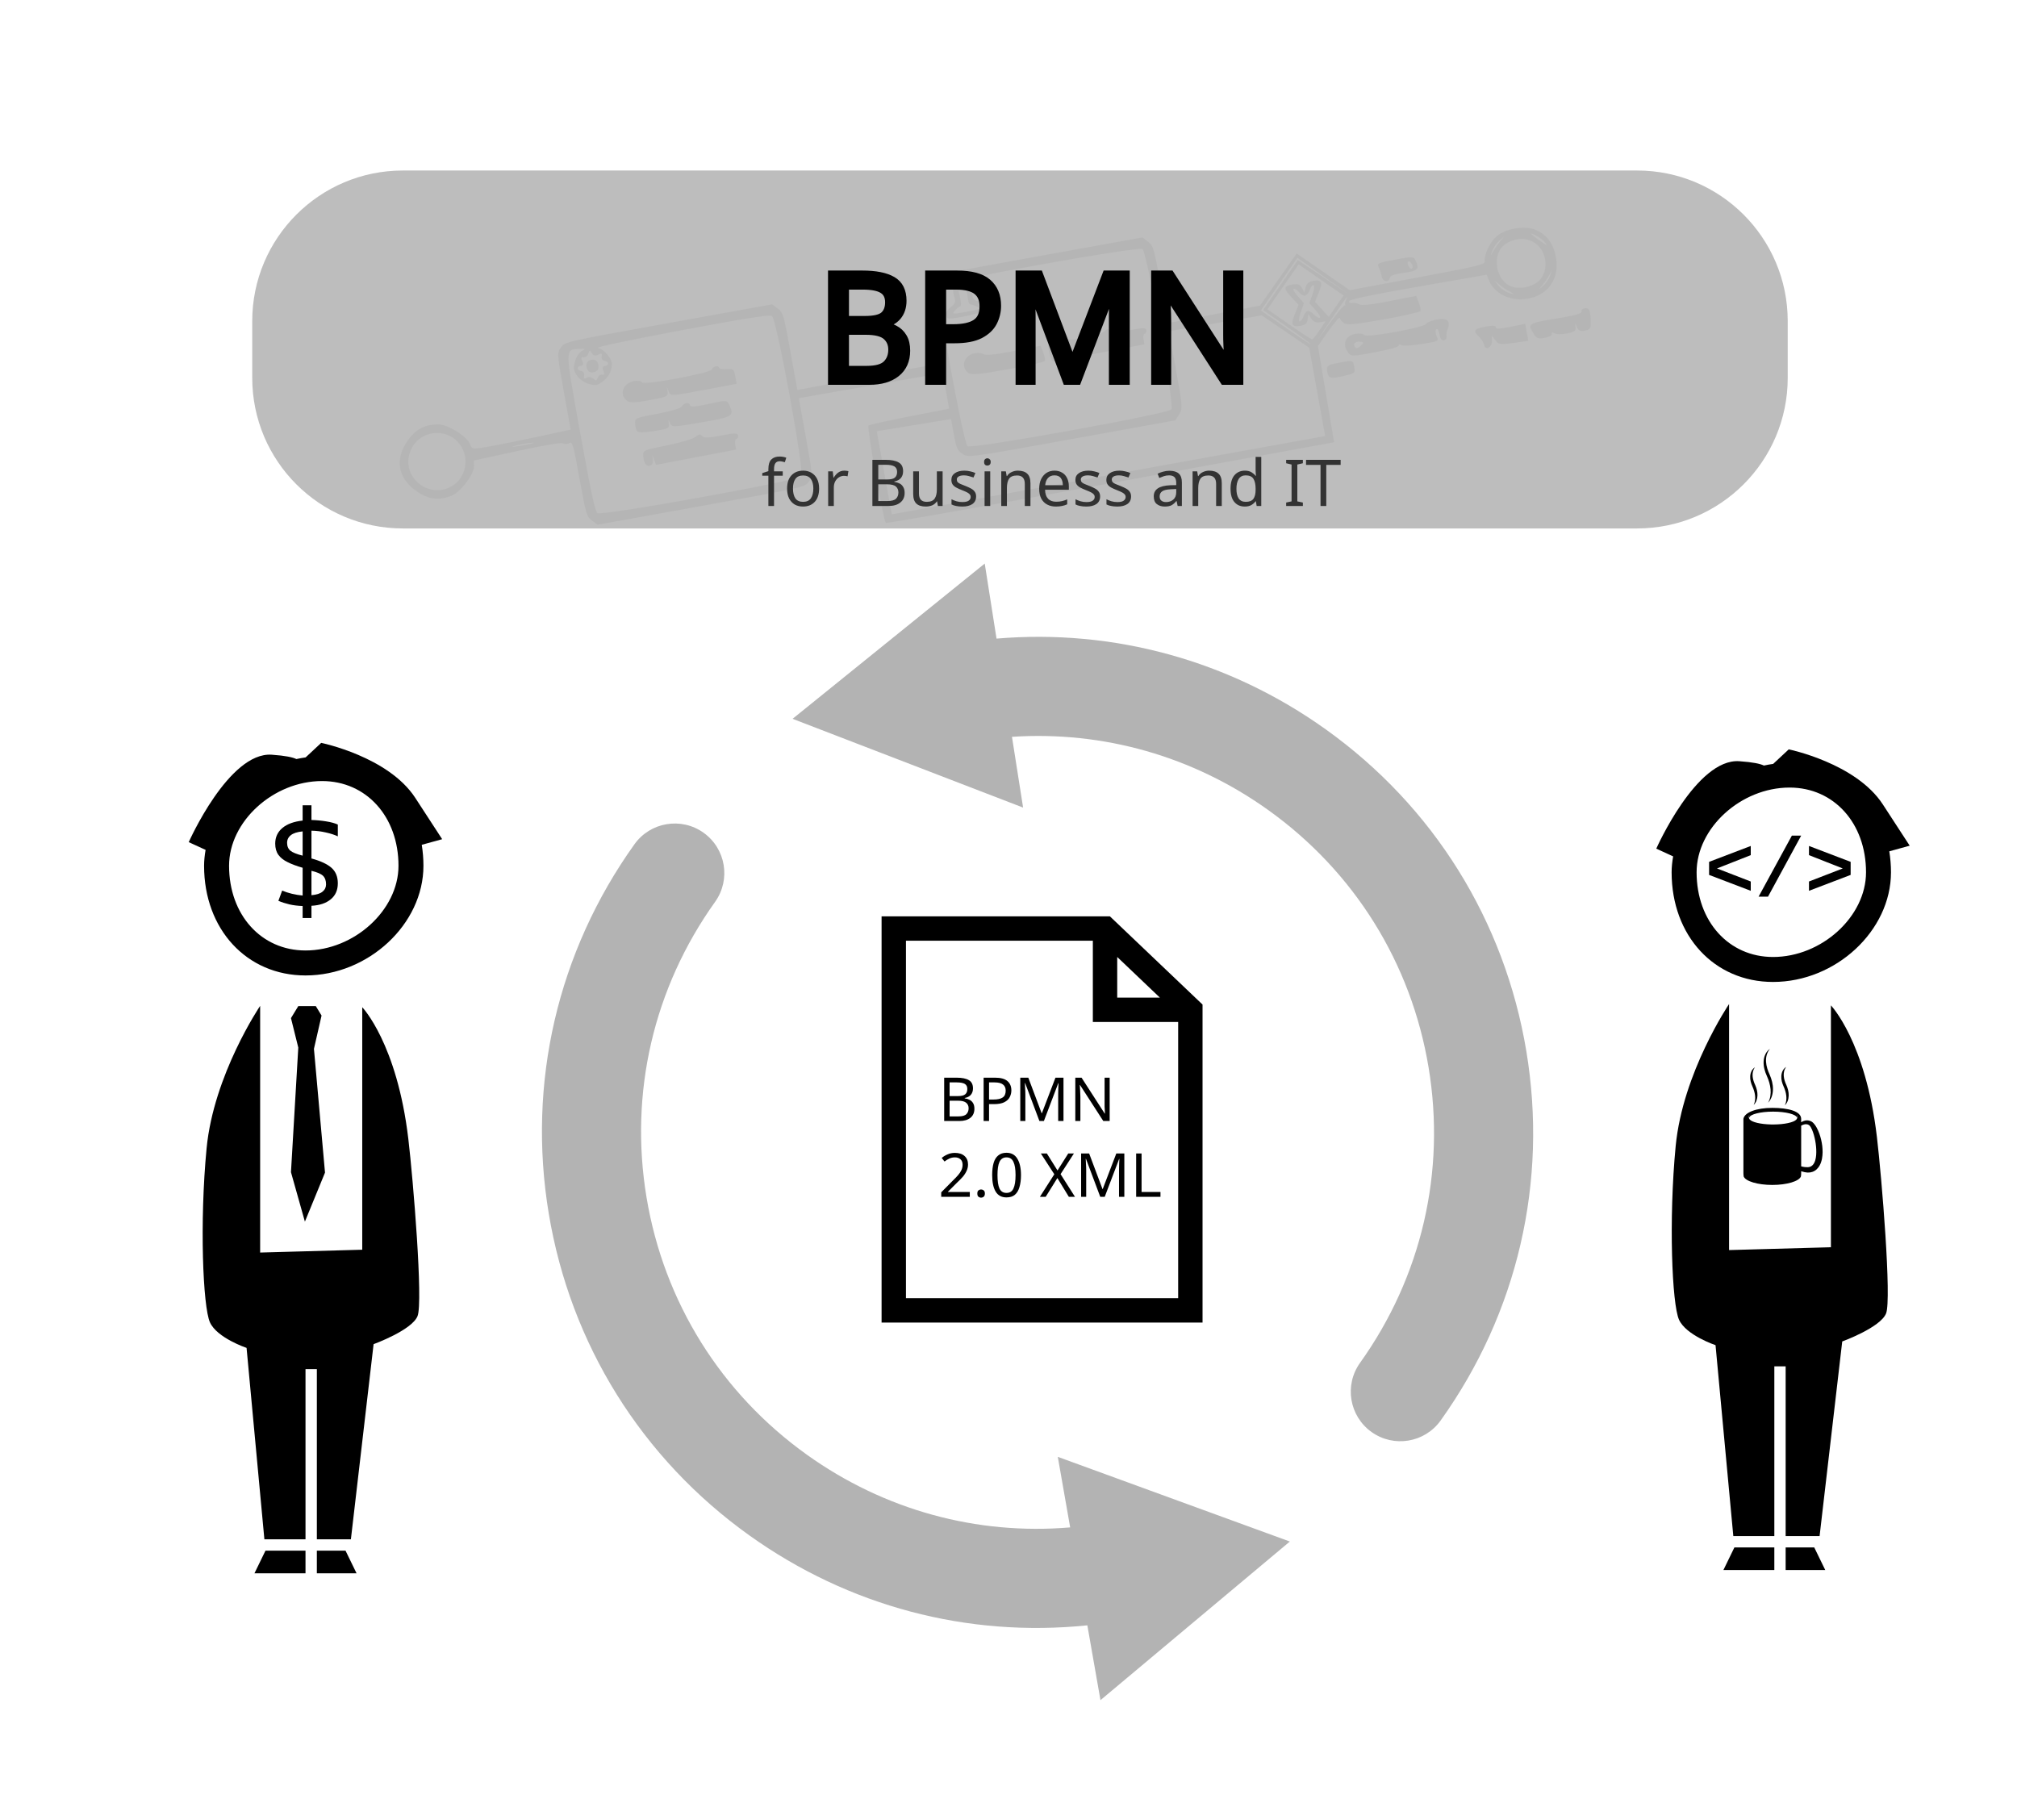
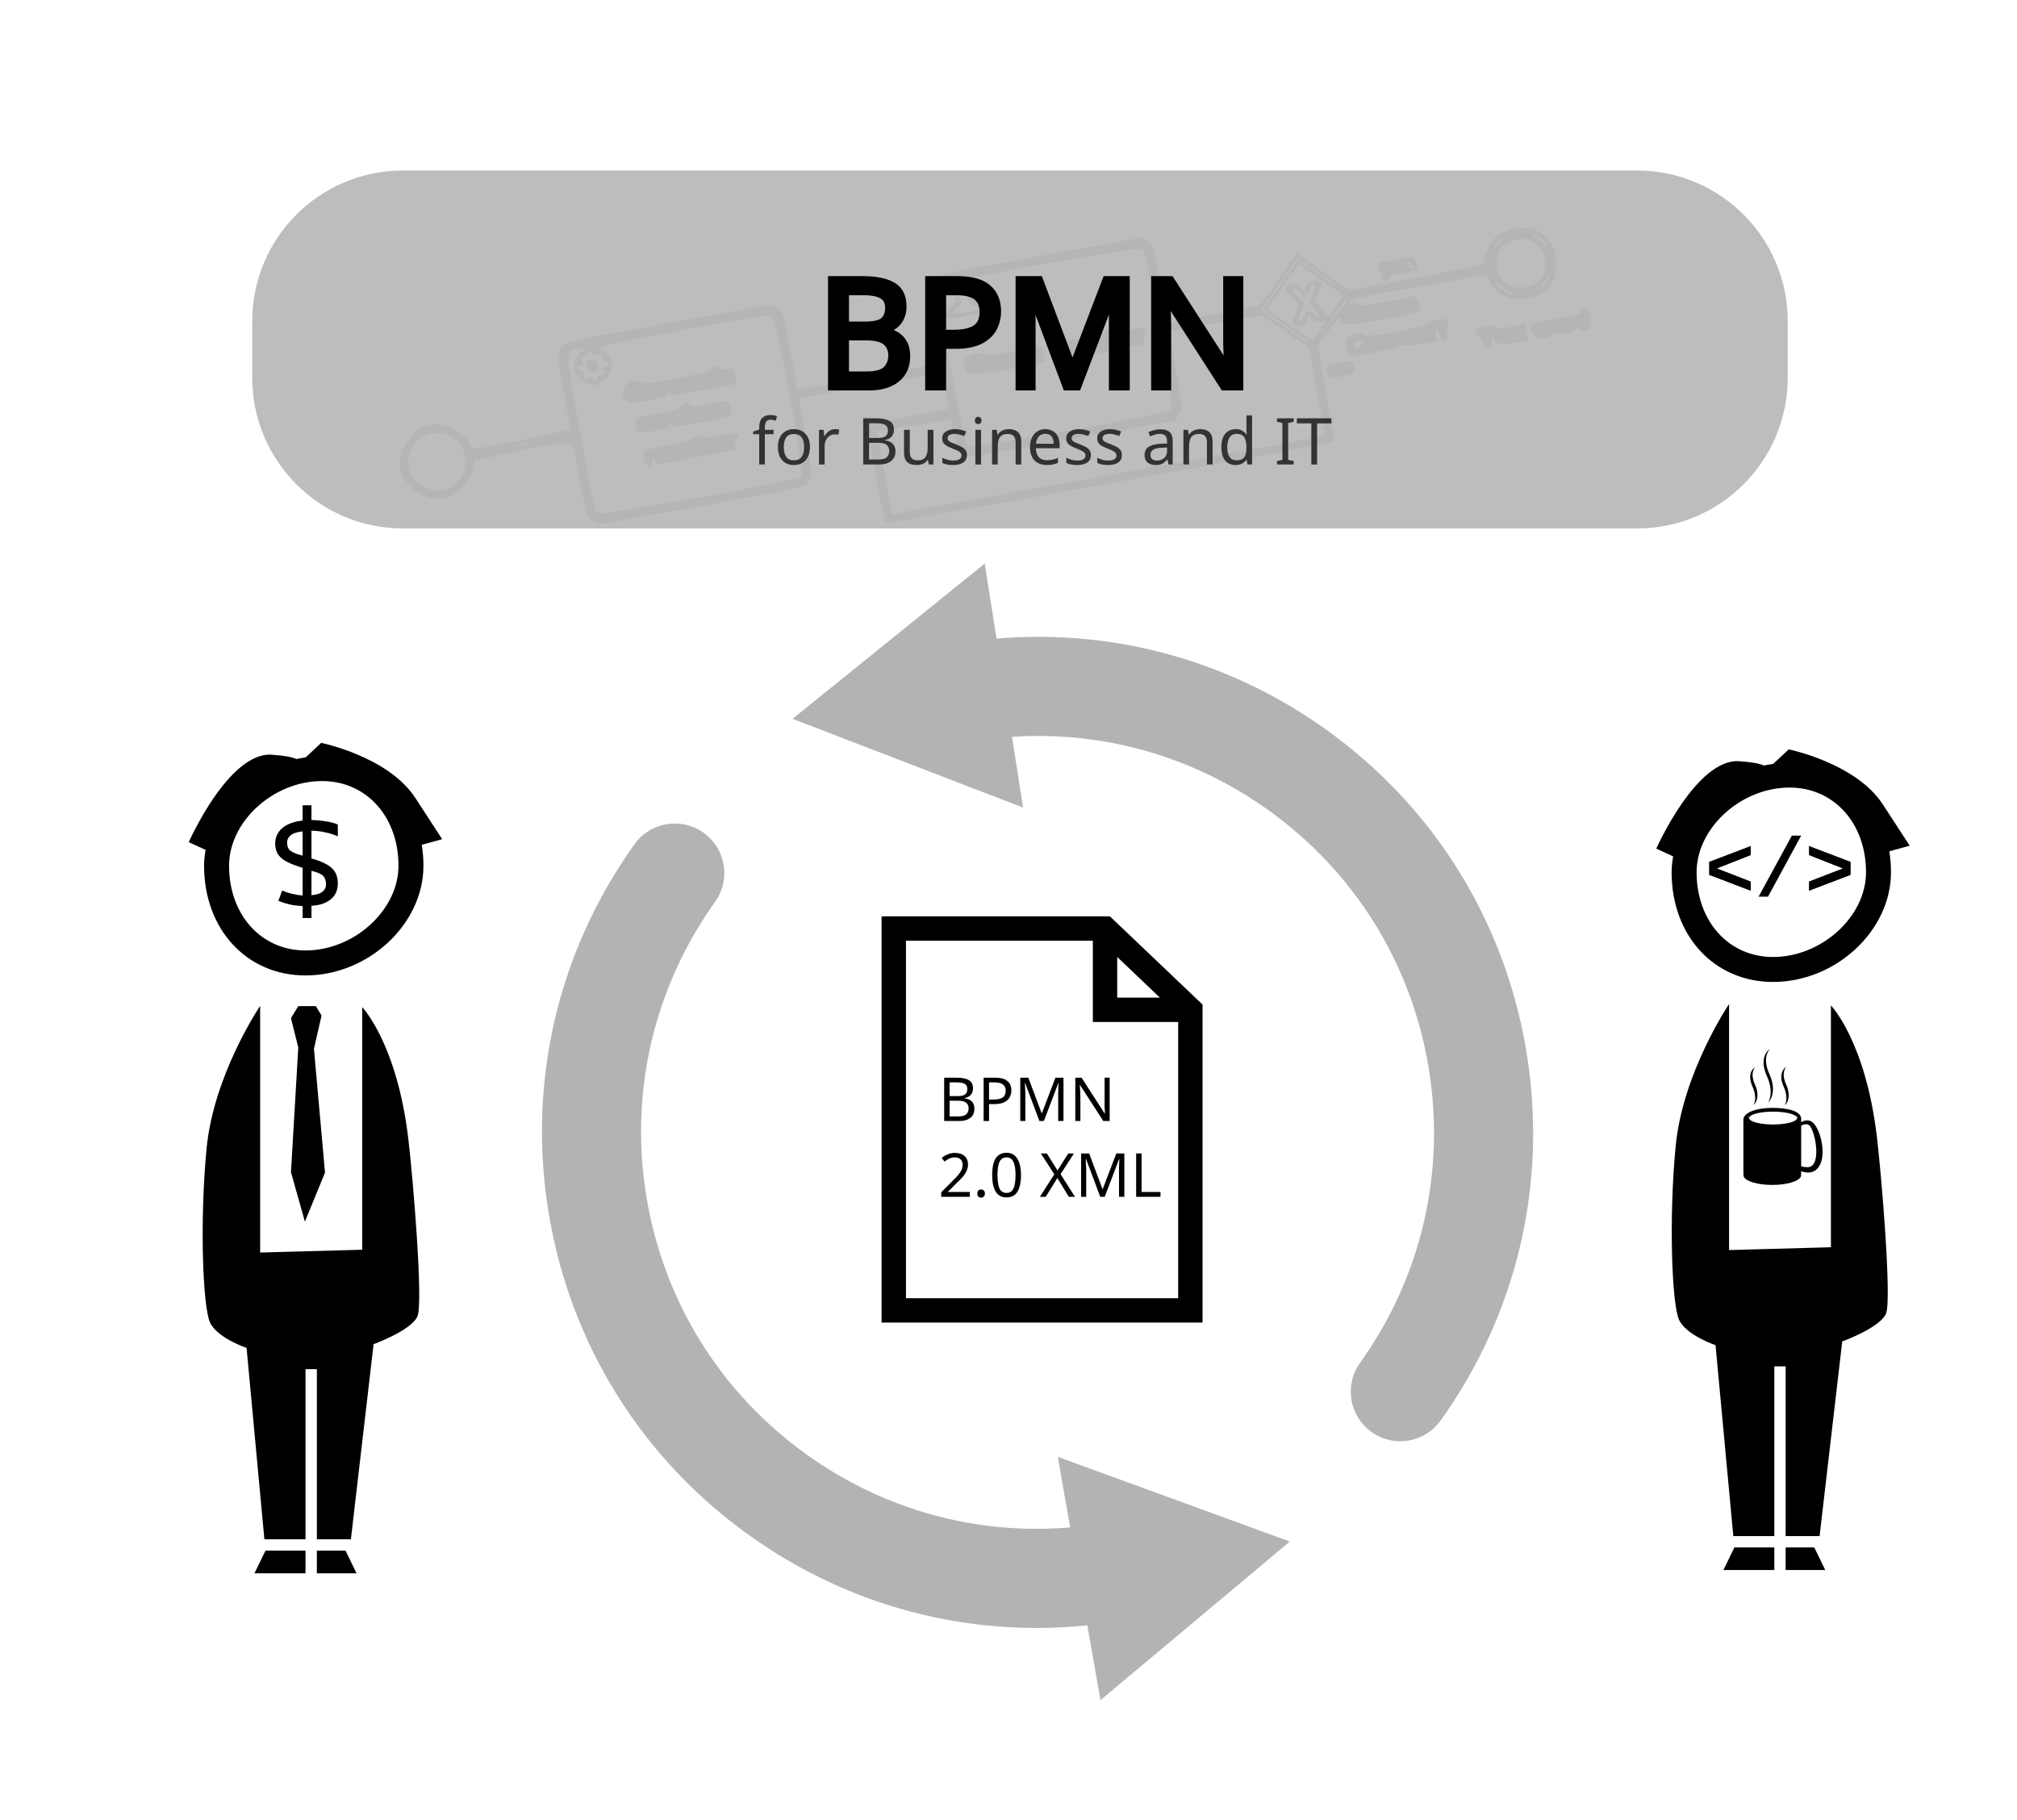
<svg xmlns="http://www.w3.org/2000/svg" version="1.1" x="0px" y="0px" width="267.79" height="241.62" viewBox="0 0 267.79 241.62" enable-background="new 0 0 100 100" xml:space="preserve" id="svg2">
  <defs id="defs134">
	
	
	
	
	
	
	
	
	












	
	
	
	
</defs>
  <g id="g3645" style="opacity:0.22" transform="translate(18.87616,14.12499)">
    <path id="path3643" d="m 98.734,55.303 c -0.324,-0.225 -2.548,-12.711 -2.303,-12.931 0.111,-0.1 2.565,-0.644 5.454,-1.209 l 5.253,-1.028 -0.428,-2.367 -0.428,-2.367 -9.55,1.672 -9.55,1.672 0.934,5.17 c 0.909,5.03 0.919,5.19 0.379,5.919 -0.554,0.748 -0.586,0.755 -14.292,3.232 l -13.737,2.482 -0.75,-0.556 c -0.71,-0.526 -0.797,-0.82 -1.653,-5.555 -0.813,-4.498 -0.947,-4.973 -1.341,-4.734 -0.241,0.146 -0.614,0.166 -0.83,0.044 -0.249,-0.141 -2.49,0.235 -6.121,1.026 l -5.728,1.248 0.027,0.7 c 0.041,1.081 -1.808,3.532 -3.01,3.99 -1.714,0.653 -3.08,0.472 -4.648,-0.616 -2.446,-1.698 -2.902,-4.219 -1.204,-6.665 1.088,-1.568 2.305,-2.216 4.139,-2.204 1.287,0.009 3.877,1.657 4.216,2.684 0.213,0.643 0.306,0.649 2.821,0.191 1.431,-0.261 4.379,-0.859 6.552,-1.329 l 3.951,-0.855 -0.919,-5.085 c -0.893,-4.942 -0.903,-5.106 -0.363,-5.835 0.554,-0.748 0.586,-0.755 14.292,-3.232 l 13.737,-2.482 0.75,0.556 c 0.711,0.527 0.797,0.816 1.676,5.685 l 0.927,5.129 9.532,-1.776 9.532,-1.776 -0.925,-5.118 c -0.899,-4.976 -0.909,-5.139 -0.369,-5.868 0.554,-0.748 0.586,-0.755 14.292,-3.232 l 13.737,-2.482 0.75,0.556 c 0.711,0.527 0.797,0.816 1.677,5.688 l 0.927,5.133 6.134,-1.165 6.134,-1.165 2.435,-3.459 2.435,-3.459 3.523,2.436 3.523,2.436 9.003,-1.683 c 8.084,-1.511 8.995,-1.731 8.919,-2.152 -0.141,-0.788 0.678,-2.519 1.563,-3.306 1.139,-1.012 3.644,-1.464 5.065,-0.915 1.575,0.609 2.484,1.798 2.829,3.701 0.505,2.786 -1.002,4.996 -3.744,5.492 -2.239,0.405 -4.448,-0.644 -5.161,-2.449 l -0.292,-0.738 -9.061,1.582 c -6.11,1.067 -9.105,1.693 -9.195,1.922 -0.076,0.192 0.1,0.298 0.404,0.243 0.296,-0.053 0.719,0.029 0.941,0.183 0.275,0.19 1.546,0.056 3.976,-0.422 l 3.573,-0.702 0.342,0.867 c 0.188,0.477 0.294,0.99 0.234,1.142 -0.059,0.151 -2.257,0.654 -4.883,1.118 -3.789,0.669 -4.878,0.772 -5.275,0.497 -0.275,-0.191 -0.527,-0.496 -0.56,-0.679 -0.033,-0.182 -0.699,0.579 -1.48,1.692 l -1.42,2.024 1.074,6.389 1.074,6.389 -29.644,5.433 c -16.304,2.988 -29.748,5.361 -29.874,5.274 z m 57.264,-17.396 -1.059,-5.86 -3.15,-2.15 -3.15,-2.15 -6.154,1.056 -6.154,1.056 0.927,5.133 c 0.88,4.872 0.902,5.173 0.42,5.916 l -0.508,0.783 -13.737,2.482 c -13.706,2.477 -13.738,2.481 -14.519,1.974 -0.676,-0.439 -0.833,-0.788 -1.155,-2.569 l -0.372,-2.061 -4.929,0.811 -4.929,0.811 0.996,5.514 0.996,5.514 28.768,-5.198 28.768,-5.198 -1.059,-5.86 z M 87.503,49.111 c 0.442,-0.637 -3.275,-20.945 -3.898,-21.296 -0.326,-0.184 -3.741,0.361 -12.116,1.934 -6.835,1.284 -11.372,2.243 -10.963,2.319 0.384,0.071 0.983,0.526 1.332,1.013 0.546,0.762 0.603,1.019 0.406,1.85 -0.128,0.54 -0.606,1.238 -1.087,1.584 -0.776,0.559 -0.957,0.592 -1.879,0.34 -0.571,-0.156 -1.264,-0.642 -1.572,-1.103 -0.475,-0.71 -0.512,-0.971 -0.267,-1.875 0.156,-0.578 0.56,-1.204 0.897,-1.392 0.555,-0.309 0.521,-0.336 -0.367,-0.288 -1.872,0.101 -1.876,-0.163 0.178,11.206 1.38,7.637 1.97,10.389 2.274,10.599 0.59,0.409 26.653,-4.3 27.062,-4.89 z M 66.772,47.415 c -0.128,-0.211 -0.245,-0.694 -0.259,-1.073 -0.025,-0.668 0.069,-0.708 3.142,-1.33 1.808,-0.366 3.428,-0.845 3.774,-1.116 0.493,-0.386 0.666,-0.407 0.931,-0.113 0.239,0.266 0.902,0.244 2.504,-0.08 1.738,-0.353 2.194,-0.357 2.255,-0.02 0.042,0.232 -0.054,0.445 -0.213,0.474 -0.159,0.029 -0.234,0.359 -0.166,0.733 l 0.123,0.681 -5.318,1.015 -5.318,1.015 -0.246,-0.638 -0.246,-0.638 0.078,0.658 c 0.087,0.731 -0.669,1.046 -1.04,0.434 z M 65.678,43.096 c -0.117,-0.192 -0.224,-0.659 -0.238,-1.038 -0.025,-0.668 0.063,-0.705 2.939,-1.245 1.87,-0.351 3.069,-0.705 3.245,-0.96 0.368,-0.53 1.014,-0.635 1.097,-0.178 0.048,0.268 0.697,0.224 2.498,-0.169 2.398,-0.523 2.437,-0.52 2.751,0.174 0.655,1.447 0.475,1.557 -3.761,2.287 -3.731,0.643 -3.917,0.647 -4.137,0.085 -0.218,-0.558 -0.226,-0.555 -0.151,0.074 0.075,0.627 -0.032,0.68 -1.976,0.99 -1.385,0.221 -2.124,0.214 -2.267,-0.022 z m -1.271,-3.979 c -1.142,-0.793 -0.605,-2.383 0.898,-2.654 0.471,-0.085 0.948,-0.003 1.06,0.182 0.258,0.426 9.252,-1.266 9.322,-1.754 0.056,-0.392 0.847,-0.556 0.913,-0.189 0.027,0.149 0.479,0.235 1.005,0.192 0.879,-0.073 0.971,0.002 1.139,0.933 l 0.183,1.012 -4.388,0.827 c -4.25,0.801 -4.395,0.809 -4.619,0.237 l -0.231,-0.59 0.071,0.616 c 0.066,0.574 -0.099,0.648 -2.386,1.079 -1.811,0.341 -2.591,0.37 -2.966,0.11 z m 72.247,1.113 c 0.408,-0.587 -3.258,-20.872 -3.845,-21.279 -0.59,-0.409 -26.653,4.3 -27.062,4.89 -0.408,0.587 3.258,20.872 3.845,21.279 0.59,0.409 26.653,-4.3 27.062,-4.89 z m -26.947,-4.827 c -1.108,-0.769 -0.597,-2.377 0.839,-2.636 0.434,-0.078 0.97,-0.017 1.192,0.137 0.275,0.19 1.546,0.056 3.976,-0.422 l 3.573,-0.702 0.342,0.867 c 0.188,0.477 0.294,0.99 0.234,1.142 -0.059,0.151 -2.257,0.654 -4.883,1.118 -3.789,0.669 -4.878,0.772 -5.275,0.497 z m 10.679,-2.921 c -0.193,-1.066 -0.152,-1.465 0.155,-1.521 0.229,-0.041 0.518,0.038 0.643,0.176 0.142,0.158 0.415,0.081 0.736,-0.208 0.412,-0.371 0.571,-0.391 0.833,-0.102 0.407,0.45 4.213,-0.279 4.957,-0.95 0.406,-0.366 0.567,-0.381 0.84,-0.08 0.253,0.28 0.883,0.262 2.516,-0.069 1.738,-0.353 2.194,-0.357 2.255,-0.02 0.042,0.232 -0.054,0.445 -0.213,0.474 -0.159,0.029 -0.234,0.359 -0.166,0.734 l 0.123,0.682 -5.464,1.041 c -4.974,0.947 -5.499,0.999 -5.858,0.579 -0.37,-0.434 -0.389,-0.432 -0.311,0.045 0.045,0.279 -0.113,0.543 -0.351,0.586 -0.328,0.059 -0.498,-0.275 -0.695,-1.367 z m -13.411,-4.333 c -0.498,-0.346 -0.352,-0.942 0.366,-1.495 0.625,-0.481 0.697,-0.71 0.453,-1.436 -0.345,-1.027 0.021,-1.81 0.921,-1.973 0.924,-0.167 1.533,0.448 1.513,1.528 -0.014,0.767 0.105,0.938 0.774,1.108 0.538,0.137 0.798,0.397 0.813,0.814 0.02,0.554 -0.202,0.663 -2.289,1.117 -1.271,0.277 -2.419,0.428 -2.552,0.337 z m 3.854,-1.563 c -0.351,-0.178 -0.752,-0.302 -0.891,-0.277 -0.139,0.025 -0.312,-0.515 -0.384,-1.2 -0.113,-1.081 -0.207,-1.232 -0.708,-1.141 -0.5,0.09 -0.538,0.269 -0.279,1.319 0.165,0.668 0.192,1.234 0.06,1.258 -0.132,0.024 -0.457,0.28 -0.724,0.569 -0.441,0.479 -0.302,0.493 1.539,0.16 1.842,-0.333 1.966,-0.395 1.386,-0.689 z m 41.224,2.71 -3.234,-2.254 2.305,-3.322 2.305,-3.322 3.316,2.231 3.316,2.231 -3.341,-2.378 -3.341,-2.378 -2.425,3.495 -2.425,3.495 3.234,2.254 c 1.779,1.24 3.299,2.242 3.378,2.228 0.08,-0.014 -1.311,-1.04 -3.089,-2.28 z m 7.633,-2.879 c 0.126,0.064 0.15,0.043 0.053,-0.048 -0.097,-0.091 -0.063,-0.365 0.075,-0.611 0.139,-0.245 0.201,-0.437 0.138,-0.426 -0.062,0.011 -1.065,1.435 -2.227,3.164 -2.088,3.106 -2.09,3.112 -0.191,0.473 1.057,-1.468 2.025,-2.617 2.151,-2.553 z m -3.374,3.306 0.798,-1.189 -0.735,0.133 c -0.484,0.087 -0.875,-0.072 -1.143,-0.465 l -0.408,-0.598 -0.089,0.688 c -0.065,0.503 -0.312,0.728 -0.92,0.838 -1.167,0.211 -1.351,-0.158 -0.781,-1.566 l 0.494,-1.222 -0.848,-0.89 c -1.185,-1.244 -1.188,-1.575 -0.019,-1.786 0.775,-0.14 1.063,-0.045 1.317,0.434 l 0.324,0.613 0.173,-0.703 c 0.12,-0.486 0.422,-0.748 0.979,-0.849 1.142,-0.206 1.323,0.17 0.757,1.57 l -0.494,1.221 0.913,0.994 0.913,0.994 0.98,-1.413 0.98,-1.413 -2.983,-2.07 -2.983,-2.07 -2.069,2.982 -2.069,2.982 2.891,2.018 c 1.59,1.11 2.966,2.004 3.058,1.987 0.092,-0.017 0.526,-0.565 0.964,-1.219 z M 41.502,50.153 c 1.676,-1.29 1.905,-3.904 0.482,-5.507 -1.895,-2.134 -5.355,-1.508 -6.384,1.154 -1.379,3.567 2.861,6.694 5.902,4.353 z M 181.501,24.554 c -0.361,-0.181 -0.945,-0.575 -1.298,-0.876 l -0.641,-0.547 0.426,0.58 c 0.234,0.319 0.75,0.729 1.147,0.912 0.923,0.426 1.237,0.366 0.367,-0.069 z m 5.396,-2.024 0.291,-0.777 -0.425,0.74 c -0.234,0.407 -0.647,1 -0.918,1.318 -0.47,0.552 -0.464,0.553 0.134,0.037 0.345,-0.298 0.758,-0.891 0.918,-1.318 z m -1.633,0.787 c 0.825,-0.635 1.208,-1.814 0.987,-3.037 -0.449,-2.484 -3.117,-3.479 -5.291,-1.971 -1.864,1.293 -1.284,4.886 0.909,5.631 1.005,0.341 2.499,0.067 3.394,-0.622 z m -31.081,4.549 c 0.113,-0.349 0.364,-0.663 0.559,-0.698 0.195,-0.035 0.563,0.167 0.82,0.449 0.256,0.282 0.605,0.488 0.776,0.457 0.171,-0.031 -0.07,-0.479 -0.535,-0.996 l -0.845,-0.94 0.438,-1.226 c 0.442,-1.236 0.068,-1.671 -0.409,-0.476 -0.141,0.354 -0.416,0.672 -0.611,0.707 -0.195,0.035 -0.54,-0.171 -0.768,-0.458 -0.228,-0.287 -0.55,-0.498 -0.716,-0.468 -0.166,0.03 0.07,0.469 0.526,0.976 l 0.828,0.921 -0.431,1.246 c -0.237,0.685 -0.298,1.222 -0.134,1.193 0.164,-0.03 0.39,-0.339 0.502,-0.688 z M 51.76,44.664 c -0.603,0.045 -1.644,0.232 -2.313,0.416 -0.669,0.184 -0.175,0.147 1.097,-0.082 1.272,-0.229 1.82,-0.379 1.216,-0.334 z m 128.486,-26.694 0.544,-0.657 -0.626,0.545 c -0.344,0.3 -0.755,0.894 -0.914,1.321 -0.274,0.741 -0.27,0.746 0.082,0.113 0.203,-0.365 0.614,-0.96 0.914,-1.321 z m 5.81,-0.096 c -0.292,-0.305 -0.884,-0.702 -1.314,-0.882 -0.558,-0.234 -0.437,-0.075 0.42,0.553 1.388,1.017 1.645,1.112 0.894,0.329 z M 61.077,35.62 c 0.313,0.059 0.359,-0.076 0.167,-0.49 -0.188,-0.406 -0.129,-0.597 0.202,-0.657 0.586,-0.106 0.529,-0.571 -0.084,-0.688 -0.278,-0.053 -0.42,-0.289 -0.361,-0.598 0.077,-0.404 -0.019,-0.45 -0.457,-0.218 -0.388,0.205 -0.641,0.149 -0.845,-0.186 -0.273,-0.448 -0.303,-0.444 -0.479,0.065 -0.103,0.299 -0.383,0.507 -0.621,0.462 -0.313,-0.059 -0.359,0.076 -0.167,0.49 0.188,0.406 0.129,0.597 -0.202,0.657 -0.586,0.106 -0.529,0.571 0.084,0.688 0.285,0.054 0.421,0.287 0.358,0.616 -0.075,0.397 0.007,0.464 0.33,0.268 0.237,-0.144 0.628,-0.095 0.87,0.108 0.391,0.329 0.458,0.316 0.606,-0.115 0.092,-0.266 0.362,-0.447 0.6,-0.402 z M 59.164,35.055 c -0.423,-0.698 -0.132,-1.391 0.597,-1.419 0.49,-0.018 0.703,0.168 0.799,0.698 0.096,0.53 -0.039,0.779 -0.504,0.933 -0.381,0.126 -0.738,0.041 -0.891,-0.212 z m 98.367,0.748 c -0.134,-0.221 -0.241,-0.645 -0.237,-0.942 0.005,-0.45 0.297,-0.594 1.737,-0.854 1.73,-0.313 1.731,-0.313 1.887,0.555 0.154,0.853 0.13,0.874 -1.494,1.255 -1.256,0.295 -1.708,0.292 -1.894,-0.014 z m 20.63,-4.129 c -0.054,-0.299 -0.335,-0.762 -0.624,-1.029 -0.911,-0.839 -0.75,-1.122 0.801,-1.402 0.973,-0.176 1.441,-0.147 1.397,0.086 -0.046,0.244 0.537,0.226 1.911,-0.058 l 1.978,-0.409 0.205,1.135 0.205,1.135 -1.957,0.278 c -1.736,0.246 -2.01,0.207 -2.426,-0.351 l -0.469,-0.629 0.027,0.706 c 0.033,0.863 -0.903,1.343 -1.049,0.537 z m 6.599,-1.44 c -0.85,-1.411 -0.823,-1.43 2.921,-2.052 2.616,-0.435 3.462,-0.667 3.413,-0.939 -0.076,-0.421 0.666,-0.625 0.985,-0.271 0.119,0.133 0.228,0.785 0.241,1.449 0.022,1.079 -0.062,1.224 -0.786,1.354 -0.61,0.11 -0.87,-0.008 -1.053,-0.481 -0.233,-0.603 -0.24,-0.603 -0.171,-0.004 0.061,0.529 -0.113,0.66 -1.145,0.861 -0.669,0.131 -1.408,0.129 -1.643,-0.003 -0.303,-0.171 -0.409,-0.147 -0.367,0.084 0.032,0.179 -0.4,0.407 -0.96,0.509 -0.828,0.15 -1.097,0.055 -1.435,-0.507 z m -24.708,2.372 c -0.739,-1.065 -0.289,-2.165 0.978,-2.394 0.565,-0.102 1.119,-0.034 1.231,0.151 0.243,0.401 7.991,-1.006 8.198,-1.489 0.069,-0.162 0.68,-0.415 1.357,-0.562 1.369,-0.297 1.942,0.156 1.524,1.204 -0.131,0.328 -0.202,0.793 -0.159,1.034 0.043,0.241 -0.116,0.473 -0.355,0.516 -0.291,0.053 -0.486,-0.213 -0.593,-0.806 -0.094,-0.518 -0.267,-0.788 -0.418,-0.653 -0.142,0.127 -0.121,0.534 0.046,0.903 0.303,0.67 0.3,0.672 -1.974,1.046 -1.253,0.206 -2.464,0.275 -2.691,0.153 -0.257,-0.138 -0.394,-0.117 -0.363,0.056 0.029,0.159 -1.311,0.535 -3.142,0.881 -3.109,0.587 -3.203,0.586 -3.638,-0.041 z m 1.683,-1.364 c -0.63,-0.112 -1.063,0.335 -0.708,0.73 0.171,0.19 0.399,0.135 0.746,-0.18 0.463,-0.421 0.46,-0.461 -0.039,-0.55 z m 2.845,-8.613 c -0.067,-0.357 -0.246,-0.914 -0.399,-1.237 -0.267,-0.565 -0.184,-0.604 2.176,-1.045 2.376,-0.444 2.463,-0.437 2.763,0.226 0.472,1.045 0.214,1.284 -1.66,1.538 -1.173,0.159 -1.75,0.358 -1.8,0.621 -0.127,0.671 -0.95,0.593 -1.08,-0.103 z m 3.981,-1.699 c -0.36,-0.594 -0.74,-0.393 -0.448,0.236 0.14,0.301 0.352,0.46 0.471,0.353 0.119,-0.107 0.109,-0.372 -0.023,-0.59 z" style="fill:#000000" />
  </g>
  <g id="g3756" transform="matrix(1.387345,0,0,1.387345,-311.3779,111.2507)">
    <g transform="matrix(0.1650937,0,0,0.1650937,-178.3901,-189.4524)" id="g3752" style="fill:#b3b3b3;overflow:inherit">
      <g id="g3761" transform="matrix(-0.1884501,-1.133302,1.133302,-0.1884501,1759.42,4114.273)">
        <path id="path3742" d="m 2443.834,1412.302 -63.269,107.387 36.144,0.319 c -4.54,45.865 -24.607,88.44 -57.581,121.412 -37.774,37.775 -87.998,58.579 -141.42,58.579 -53.422,0 -103.646,-20.804 -141.421,-58.578 -9.764,-9.764 -25.592,-9.764 -35.355,0 -9.763,9.763 -9.763,25.593 0,35.355 47.219,47.219 109.999,73.223 176.776,73.223 66.777,0 129.558,-26.005 176.775,-73.224 42.307,-42.305 67.63,-97.256 72.398,-156.324 l 38.325,0.338 -61.372,-108.487 z" style="fill:#b3b3b3" />
        <path id="path3744" d="m 2018.381,1483.539 c 3.808,-47.211 23.99,-91.043 57.905,-124.959 37.774,-37.775 87.999,-58.579 141.421,-58.579 53.422,0 103.646,20.804 141.422,58.579 9.764,9.763 25.592,9.763 35.355,0 9.763,-9.763 9.763,-25.592 0,-35.355 -47.219,-47.219 -110,-73.224 -176.777,-73.224 -66.777,0 -129.558,26.005 -176.776,73.224 -43.485,43.485 -68.921,100.009 -72.719,160.758 l -38.325,0.339 63.282,107.385 61.359,-108.488 -36.147,0.32 z" style="fill:#b3b3b3" />
      </g>
    </g>
  </g>
  <text transform="scale(1,-1)" xml:space="preserve" style="font-size:17.061px;font-style:normal;font-weight:normal;line-height:125%;letter-spacing:0px;word-spacing:0px;fill:#000000;fill-opacity:1;stroke:none;font-family:Sans" x="-12.666" y="-140.507" id="text3122">
    <tspan style="font-style:normal;font-variant:normal;font-weight:normal;font-stretch:normal;font-family:Droid Sans Mono;-inkscape-font-specification:Droid Sans Mono" id="tspan3124" x="-12.666" y="-140.507" />
  </text>
  <path style="fill:#000000" id="path116-3" d="m 229.562,133.313 c 0,0 -6.15,9.097 -7.089,18.865 -0.939,9.766 -0.493,20.987 0.446,23.053 0.939,2.066 4.847,3.376 4.847,3.376 l 2.36,25.35 h 5.446 v -22.535 h 1.502 v 22.534 h 4.507 l 3.006,-25.842 c 0,0 5.069,-1.842 5.82,-3.719 0.752,-1.878 -0.574,-18.01 -1.22,-23.463 -1.502,-12.671 -6.103,-17.442 -6.103,-17.442 v 32.115 l -13.522,0.375 v -32.667 z" />
  <polygon transform="matrix(1.102296,0,0,1.102296,182.9974,98.43228)" style="fill:#000000" id="polygon128-0" points="41.562,99.82 47.695,99.82 47.695,97.095 42.887,97.095 " />
  <polygon transform="matrix(1.102296,0,0,1.102296,182.9974,98.43228)" style="fill:#000000" id="polygon130-3" points="53.829,99.82 49.058,99.82 49.058,97.095 52.502,97.095 " />
  <g id="g3242" transform="matrix(0.1806777,0,0,0.1806777,226.968,138.5416)">
    <path id="path3244" d="m 82.822,75.221 c -0.209,-1.529 -0.461,-3.039 -0.818,-4.525 -0.367,-1.482 -0.771,-2.953 -1.313,-4.396 -0.52,-1.451 -1.135,-2.879 -1.912,-4.305 -0.381,-0.717 -0.822,-1.424 -1.355,-2.15 -0.266,-0.365 -0.561,-0.734 -0.91,-1.117 -0.18,-0.191 -0.371,-0.387 -0.594,-0.584 -0.113,-0.1 -0.234,-0.199 -0.365,-0.301 -0.131,-0.1 -0.262,-0.197 -0.482,-0.344 L 75.003,57.454 74.974,57.438 74.913,57.409 74.898,57.4 c 0.053,0.037 -0.092,-0.059 -0.086,-0.053 l -0.049,-0.025 -0.096,-0.047 c -0.127,-0.064 -0.256,-0.125 -0.389,-0.18 -0.264,-0.115 -0.539,-0.211 -0.816,-0.291 -0.557,-0.16 -1.129,-0.256 -1.684,-0.26 -1.115,-0.018 -2.123,0.23 -2.977,0.592 -0.533,0.234 -1.016,0.506 -1.463,0.797 v -2.5 c 0,-5.593 -9.498,-8.064 -21.218,-8.064 -11.718,0 -20.435,3.342 -21.218,8.064 v 39.75 c 0,0.424 0.017,0.826 0.041,1.219 0.03,0.484 0.081,0.938 0.148,1.373 1.373,3.512 10.261,6.225 21.031,6.225 10.771,0 19.659,-2.713 21.028,-6.225 0.068,-0.436 0.119,-0.889 0.148,-1.373 0.025,-0.393 0.041,-0.795 0.041,-1.219 V 93.93 c 0.777,0.271 1.57,0.484 2.363,0.641 0.428,0.082 0.809,0.148 1.273,0.203 l 0.604,0.072 0.266,0.031 0.428,0.021 c 1.059,0.039 2.219,-0.111 3.355,-0.514 1.131,-0.398 2.217,-1.045 3.066,-1.84 0.859,-0.787 1.525,-1.672 2.049,-2.551 1.043,-1.77 1.527,-3.529 1.885,-5.199 0.32,-1.682 0.434,-3.307 0.467,-4.898 0.001,-1.587 -0.099,-3.144 -0.273,-4.675 z M 64.438,54.916 c -0.111,0.301 -0.273,0.572 -0.463,0.822 -0.082,0.109 -0.17,0.219 -0.266,0.32 -1.945,1.988 -8.6,3.465 -16.572,3.516 -0.145,0.002 -0.288,0.004 -0.434,0.004 -0.542,0 -1.079,-0.008 -1.608,-0.021 -7.676,-0.188 -13.924,-1.699 -15.556,-3.678 -0.063,-0.08 -0.125,-0.164 -0.182,-0.252 -0.005,-0.008 -0.011,-0.014 -0.015,-0.021 -0.011,-0.02 -0.021,-0.037 -0.032,-0.057 -0.109,-0.174 -0.204,-0.357 -0.277,-0.551 -0.321,-0.885 -0.128,-1.848 0.303,-2.605 -0.267,0.693 -0.377,1.463 -0.174,2.145 0.607,-2.46 8.225,-4.406 17.541,-4.406 9.391,0 17.061,1.977 17.559,4.464 0.266,-0.715 0.16,-1.544 -0.127,-2.285 0.431,0.757 0.625,1.721 0.303,2.605 z m 13.683,29.088 c -0.234,1.357 -0.605,2.699 -1.24,3.885 -0.629,1.186 -1.574,2.195 -2.791,2.684 -0.604,0.25 -1.262,0.369 -1.926,0.393 -0.68,0.01 -1.381,-0.02 -2.063,-0.09 -0.938,-0.09 -1.865,-0.277 -2.762,-0.553 V 60.455 c 0.682,-0.381 1.391,-0.691 2.127,-0.885 0.65,-0.174 1.318,-0.248 1.963,-0.166 0.645,0.078 1.266,0.326 1.787,0.699 0.471,0.363 0.879,0.947 1.223,1.525 0.348,0.588 0.646,1.213 0.922,1.852 1.078,2.563 1.793,5.295 2.313,8.043 0.508,2.752 0.803,5.551 0.773,8.336 -0.006,1.393 -0.095,2.784 -0.326,4.145 z" />
    <path id="path3246" d="m 32.456,45.153 c 1.078,-2.23 1.236,-4.616 1.001,-6.887 -0.271,-2.281 -0.968,-4.502 -1.93,-6.627 -1.024,-2.263 -1.804,-4.855 -1.638,-7.491 0.117,-2.597 1.32,-5.313 3.515,-6.597 -1.498,1.987 -1.91,4.354 -1.737,6.588 0.2,2.263 0.931,4.431 1.942,6.58 1.003,2.327 1.697,4.874 1.617,7.479 -0.061,2.558 -0.888,5.261 -2.77,6.955 z" />
    <path id="path3248" d="m 43.032,43.553 c 1.719,-3.08 2.091,-6.567 1.817,-9.884 C 44.537,30.33 43.54,27.077 42.153,23.988 40.689,20.77 39.581,17.147 39.739,13.451 39.844,9.809 41.397,5.992 44.39,4 c -2.296,2.695 -3.058,6.163 -2.875,9.442 0.208,3.324 1.266,6.522 2.718,9.626 1.43,3.291 2.423,6.87 2.384,10.533 -0.022,3.604 -1.062,7.408 -3.585,9.952 z" />
    <path id="path3250" d="m 55.363,45.438 c 1.107,-2.271 1.277,-4.708 1.039,-7.03 -0.271,-2.332 -0.984,-4.602 -1.965,-6.772 -1.044,-2.308 -1.841,-4.949 -1.675,-7.635 0.116,-2.646 1.335,-5.416 3.568,-6.733 -1.535,2.021 -1.964,4.44 -1.791,6.724 0.201,2.313 0.947,4.53 1.979,6.726 1.023,2.372 1.732,4.969 1.654,7.624 -0.061,2.606 -0.897,5.361 -2.809,7.096 z" />
  </g>
  <g id="g4163" transform="matrix(1.003321,0,0,1.003321,-85.96948,116.526)">
    <path d="M 232.555,5.126 H 202.342 V 58.887 h 42.472 L 244.814,16.8 232.555,5.126 z m 0.968,5.377 5.644,5.376 -5.644,0 V 10.503 z M 205.567,55.662 V 8.352 h 24.731 V 19.104 l 11.29,0 -5.3e-4,36.558 h -36.02 z" id="path3311" />
    <text id="text3320" y="32.212" x="209.843" style="font-size:8.025px;font-style:normal;font-weight:normal;line-height:125%;letter-spacing:0px;word-spacing:0px;fill:#000000;fill-opacity:1;stroke:none;font-family:Sans" xml:space="preserve">
      <tspan style="font-style:normal;font-variant:normal;font-weight:normal;font-stretch:normal;font-family:VolkswagenTS-Regular;-inkscape-font-specification:VolkswagenTS-Regular" y="32.212" x="209.843" id="tspan3322">BPMN</tspan>
      <tspan style="font-style:normal;font-variant:normal;font-weight:normal;font-stretch:normal;font-family:VolkswagenTS-Regular;-inkscape-font-specification:VolkswagenTS-Regular" id="tspan3324" y="42.244" x="209.843">2.0 XML</tspan>
    </text>
  </g>
  <rect style="opacity:0.86;fill:#b3b3b3" id="rect3366" width="203.862" height="47.527" x="33.488" y="22.639" rx="20" ry="20" />
-   <text xml:space="preserve" style="font-size:19.844px;font-style:normal;font-weight:normal;line-height:125%;letter-spacing:0px;word-spacing:0px;fill:#000000;fill-opacity:1;stroke:#000000;stroke-width:1;stroke-miterlimit:4;stroke-opacity:1;stroke-dasharray:none;font-family:Sans" x="108.51" y="50.594" id="text3360">
-     <tspan x="108.51" y="50.594" id="tspan3364" style="font-style:normal;font-variant:normal;font-weight:normal;font-stretch:normal;stroke:#000000;stroke-width:1;stroke-miterlimit:4;stroke-opacity:1;stroke-dasharray:none;font-family:VolkswagenTS-Regular;-inkscape-font-specification:VolkswagenTS-Regular">BPMN</tspan>
+   <text xml:space="preserve" style="font-size:19.844px;font-style:normal;font-weight:normal;line-height:125%;letter-spacing:0px;word-spacing:0px;fill:#000000;fill-opacity:1;stroke:#000000;stroke-width:1;stroke-miterlimit:4;stroke-opacity:1;stroke-dasharray:none;font-family:Sans" x="108.51" y="51.336" id="text3360">
+     <tspan x="108.51" y="51.336" id="tspan3364" style="font-style:normal;font-variant:normal;font-weight:normal;font-stretch:normal;stroke:#000000;stroke-width:1;stroke-miterlimit:4;stroke-opacity:1;stroke-dasharray:none;font-family:VolkswagenTS-Regular;-inkscape-font-specification:VolkswagenTS-Regular">BPMN</tspan>
  </text>
-   <text xml:space="preserve" style="font-size:8.58px;font-style:normal;font-weight:normal;line-height:125%;letter-spacing:0px;word-spacing:0px;fill:#333333;fill-opacity:1;stroke:none;font-family:Sans" x="101.08" y="67.178" id="text3639">
-     <tspan id="tspan3641" x="101.08" y="67.178" style="font-style:normal;font-variant:normal;font-weight:normal;font-stretch:normal;fill:#333333;font-family:VolkswagenTS-Regular;-inkscape-font-specification:VolkswagenTS-Regular">for Business and IT</tspan>
+   <text xml:space="preserve" style="font-size:8.58px;font-style:normal;font-weight:normal;line-height:125%;letter-spacing:0px;word-spacing:0px;fill:#333333;fill-opacity:1;stroke:none;font-family:Sans" x="99.86" y="61.669" id="text3639">
+     <tspan id="tspan3641" x="99.86" y="61.669" style="font-style:normal;font-variant:normal;font-weight:normal;font-stretch:normal;fill:#333333;font-family:VolkswagenTS-Regular;-inkscape-font-specification:VolkswagenTS-Regular">for Business and IT</tspan>
  </text>
  <path style="fill:#000000;stroke:#010101;stroke-width:2.21;stroke-miterlimit:10" id="path114-0" d="M 47.946,128.144" stroke-miterlimit="10" />
  <path style="fill:#000000" id="path116-1" d="m 34.536,133.559 c 0,0 -6.165,9.12 -7.107,18.913 -0.942,9.791 -0.494,21.04 0.448,23.112 0.942,2.071 4.859,3.385 4.859,3.385 l 2.366,25.414 h 5.46 v -22.593 h 1.506 v 22.592 h 4.519 l 3.014,-25.908 c 0,0 5.082,-1.847 5.835,-3.729 0.754,-1.883 -0.576,-18.056 -1.223,-23.523 -1.506,-12.703 -6.119,-17.486 -6.119,-17.486 v 32.197 l -13.556,0.376 v -32.75 z" />
  <polygon style="fill:#000000" id="polygon124-1" points="46.828,31.671 48.933,31.671 49.624,32.805 48.709,36.805 50.038,51.674 47.623,57.565 45.949,51.624 46.828,36.653 45.949,33.113 " transform="matrix(1.105101,0,0,1.105101,-12.1471,98.58903)" />
  <path style="fill:#000000" id="path126" d="m 58.705,111.425 c 0,0 0,0 -3.571,-5.487 -3.571,-5.486 -12.489,-7.302 -12.489,-7.302 l -2.067,1.928 c -0.413,0.06 -0.823,0.129 -1.229,0.22 -0.483,-0.234 -1.452,-0.45 -3.272,-0.576 -5.708,-0.392 -11.018,11.609 -11.018,11.609 l 2.237,1.027 c -0.119,0.693 -0.201,1.396 -0.201,2.11 0,8.439 5.663,14.563 13.463,14.563 8.344,0 15.661,-6.805 15.661,-14.563 0,-0.961 -0.082,-1.888 -0.224,-2.783 l 2.709,-0.746 z m -18.145,14.776 c -5.88,0 -10.148,-4.73 -10.148,-11.248 0,-5.886 5.884,-11.247 12.345,-11.247 5.881,0 10.149,4.73 10.149,11.247 0,5.887 -5.886,11.248 -12.346,11.248 z" />
  <polygon style="fill:#000000" id="polygon128-4" points="41.562,99.82 47.695,99.82 47.695,97.095 42.887,97.095 " transform="matrix(1.105101,0,0,1.105101,-12.1471,98.58903)" />
  <polygon style="fill:#000000" id="polygon130-4" points="53.829,99.82 49.058,99.82 49.058,97.095 52.502,97.095 " transform="matrix(1.105101,0,0,1.105101,-12.1471,98.58903)" />
  <text transform="scale(-1,-1)" xml:space="preserve" style="font-size:18.31px;font-style:normal;font-weight:normal;line-height:125%;letter-spacing:0px;word-spacing:0px;fill:#000000;fill-opacity:1;stroke:none;font-family:Sans" x="-45.991" y="-107.984" id="text3122-0">
    <tspan style="font-style:normal;font-variant:normal;font-weight:normal;font-stretch:normal;font-family:VolkswagenTS-Regular;-inkscape-font-specification:VolkswagenTS-Regular" id="tspan3124-5" x="-45.991" y="-107.984">$</tspan>
  </text>
  <path style="fill:#000000;stroke:#010101;stroke-width:2.21;stroke-miterlimit:10" id="path114-0-5" d="M 242.786,129.008" stroke-miterlimit="10" />
  <path style="fill:#000000" id="path126-7" d="m 253.545,112.289 c 0,0 0,0 -3.571,-5.487 -3.571,-5.486 -12.489,-7.303 -12.489,-7.303 l -2.067,1.928 c -0.413,0.06 -0.823,0.129 -1.229,0.22 -0.483,-0.234 -1.452,-0.45 -3.272,-0.576 -5.708,-0.392 -11.018,11.609 -11.018,11.609 l 2.237,1.027 c -0.119,0.693 -0.201,1.396 -0.201,2.11 0,8.439 5.663,14.563 13.463,14.563 8.344,0 15.662,-6.805 15.662,-14.563 0,-0.961 -0.082,-1.888 -0.224,-2.783 l 2.709,-0.746 z m -18.145,14.776 c -5.88,0 -10.148,-4.73 -10.148,-11.248 0,-5.886 5.884,-11.247 12.345,-11.247 5.881,0 10.149,4.73 10.149,11.247 0,5.887 -5.886,11.248 -12.346,11.248 z" />
  <text xml:space="preserve" style="font-size:11.051px;font-style:normal;font-weight:normal;line-height:125%;letter-spacing:0px;word-spacing:0px;fill:#000000;fill-opacity:1;stroke:none;font-family:Sans" x="226.363" y="118.949" id="text3439">
    <tspan id="tspan3441" x="226.363" y="118.949" style="font-style:normal;font-variant:normal;font-weight:bold;font-stretch:normal;font-family:Courier New;-inkscape-font-specification:Courier New Bold">&lt;/&gt;</tspan>
  </text>
+   <g id="g4962" transform="matrix(0.2313138,0,0,0.08742424,29.74704,21.12575)" style="display:none">
+     <rect y="402.5" x="639.883" height="16" width="16" id="rect3816" style="fill:none;stroke:#000000;stroke-width:2.5;stroke-miterlimit:4;stroke-opacity:1;stroke-dasharray:none" />
+     <rect y="418.5" x="639.883" height="16" width="16" id="rect3818" style="fill:none;stroke:#000000;stroke-width:2.5;stroke-miterlimit:4;stroke-opacity:1;stroke-dasharray:none" />
+     <rect ry="0" y="402.624" x="655.883" height="31.876" width="32" id="rect3820" style="fill:none;stroke:#000000;stroke-width:2.5;stroke-miterlimit:4;stroke-opacity:1;stroke-dasharray:none" />
+     <rect y="354.5" x="639.883" height="48" width="48" id="rect3822" style="fill:none;stroke:#000000;stroke-width:2.5;stroke-miterlimit:4;stroke-opacity:1;stroke-dasharray:none" />
+     <rect y="354.5" x="559.883" height="80" width="80" id="rect3824" style="fill:none;stroke:#000000;stroke-width:2.5;stroke-miterlimit:4;stroke-opacity:1;stroke-dasharray:none" />
+     <rect y="434.091" x="559.883" height="128.409" width="128" id="rect3826" style="fill:none;stroke:#000000;stroke-width:2.5;stroke-miterlimit:4;stroke-opacity:1;stroke-dasharray:none" />
+     <rect y="354.608" x="687.853" height="207.784" width="208.147" id="rect3828" style="fill:none;stroke:#000000;stroke-width:2.5;stroke-miterlimit:4;stroke-opacity:1;stroke-dasharray:none" />
+     <path transform="translate(255.8826,648.3125)" d="m 400,-213.812 a 16,16 0 0 1 -16,-16" id="path4723" style="fill:none;stroke:#000000;stroke-width:5;stroke-miterlimit:4;stroke-opacity:1;stroke-dasharray:none" />
+     <path transform="translate(255.8826,648.3125)" d="m 432,-245.812 a 32,32 0 0 1 -32,32" id="path4727" style="fill:none;stroke:#000000;stroke-width:5;stroke-miterlimit:4;stroke-opacity:1;stroke-dasharray:none" />
+     <path transform="translate(255.8826,648.3125)" d="m 384,-293.812 a 48,48 0 0 1 48,48" id="path4729" style="fill:none;stroke:#000000;stroke-width:5;stroke-miterlimit:4;stroke-opacity:1;stroke-dasharray:none" />
+     <path transform="translate(255.8826,648.3125)" d="m 304,-213.812 a 80,80 0 0 1 80,-80" id="path4731" style="fill:none;stroke:#000000;stroke-width:5;stroke-miterlimit:4;stroke-opacity:1;stroke-dasharray:none" />
+     <path transform="translate(255.8826,648.3125)" d="M 432,-85.812 A 128,128 0 0 1 304,-213.812" id="path4735" style="fill:none;stroke:#000000;stroke-width:5;stroke-miterlimit:4;stroke-opacity:1;stroke-dasharray:none" />
+     <path transform="translate(255.8826,648.3125)" d="M 640,-293.812 A 208,208 0 0 1 432,-85.812" id="path4737" style="fill:none;stroke:#000000;stroke-width:5;stroke-miterlimit:4;stroke-opacity:1;stroke-dasharray:none" />
+     <rect y="18.5" x="560" height="336" width="336" id="rect2783" style="fill:none;stroke:#000000;stroke-width:2.5;stroke-miterlimit:4;stroke-opacity:1;stroke-dasharray:none" />
+     <rect y="18.5" x="16" height="544" width="544" id="rect2785" style="fill:none;stroke:#000000;stroke-width:2.5;stroke-miterlimit:4;stroke-opacity:1;stroke-dasharray:none" />
+     <path d="M 16,562.5 A 544,544 0 0 1 560,18.5" id="path2795" style="fill:none;stroke:#000000;stroke-width:5;stroke-miterlimit:4;stroke-opacity:1;stroke-dasharray:none" />
+     <path d="M 560,18.5 A 336,336 0 0 1 896,354.5" id="path2797" style="fill:none;stroke:#000000;stroke-width:5;stroke-miterlimit:4;stroke-opacity:1;stroke-dasharray:none" />
+   </g>
</svg>
